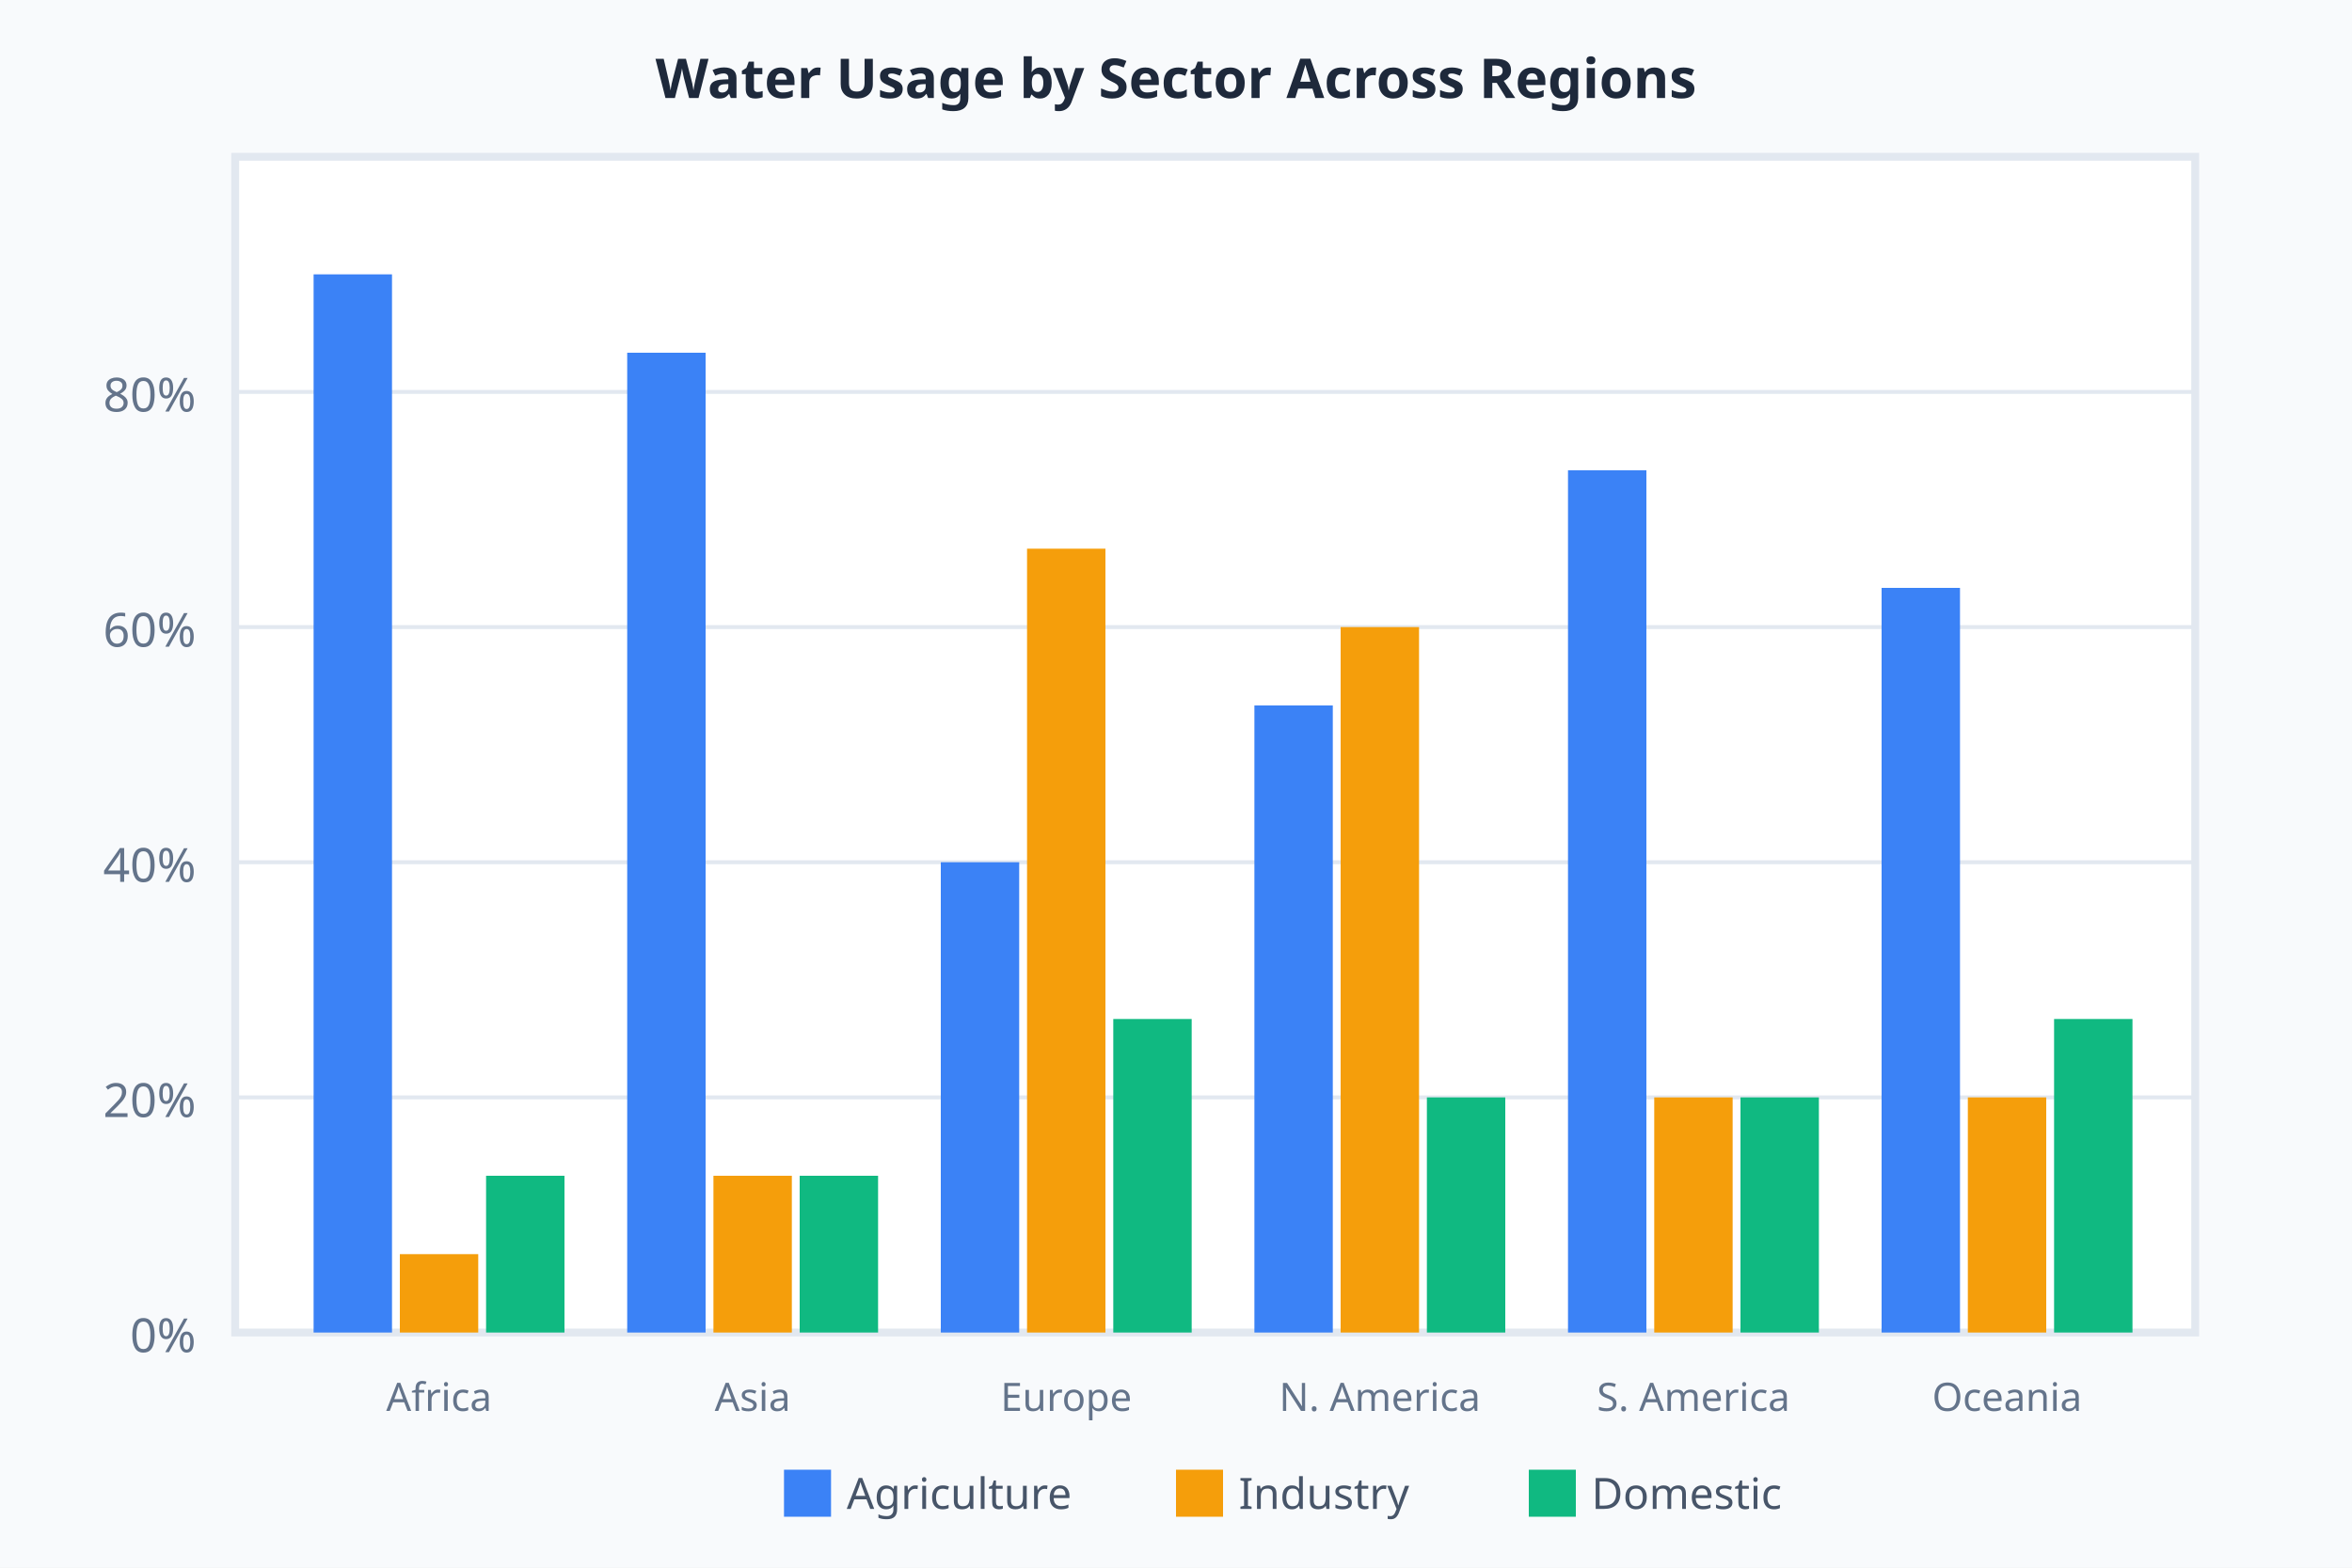
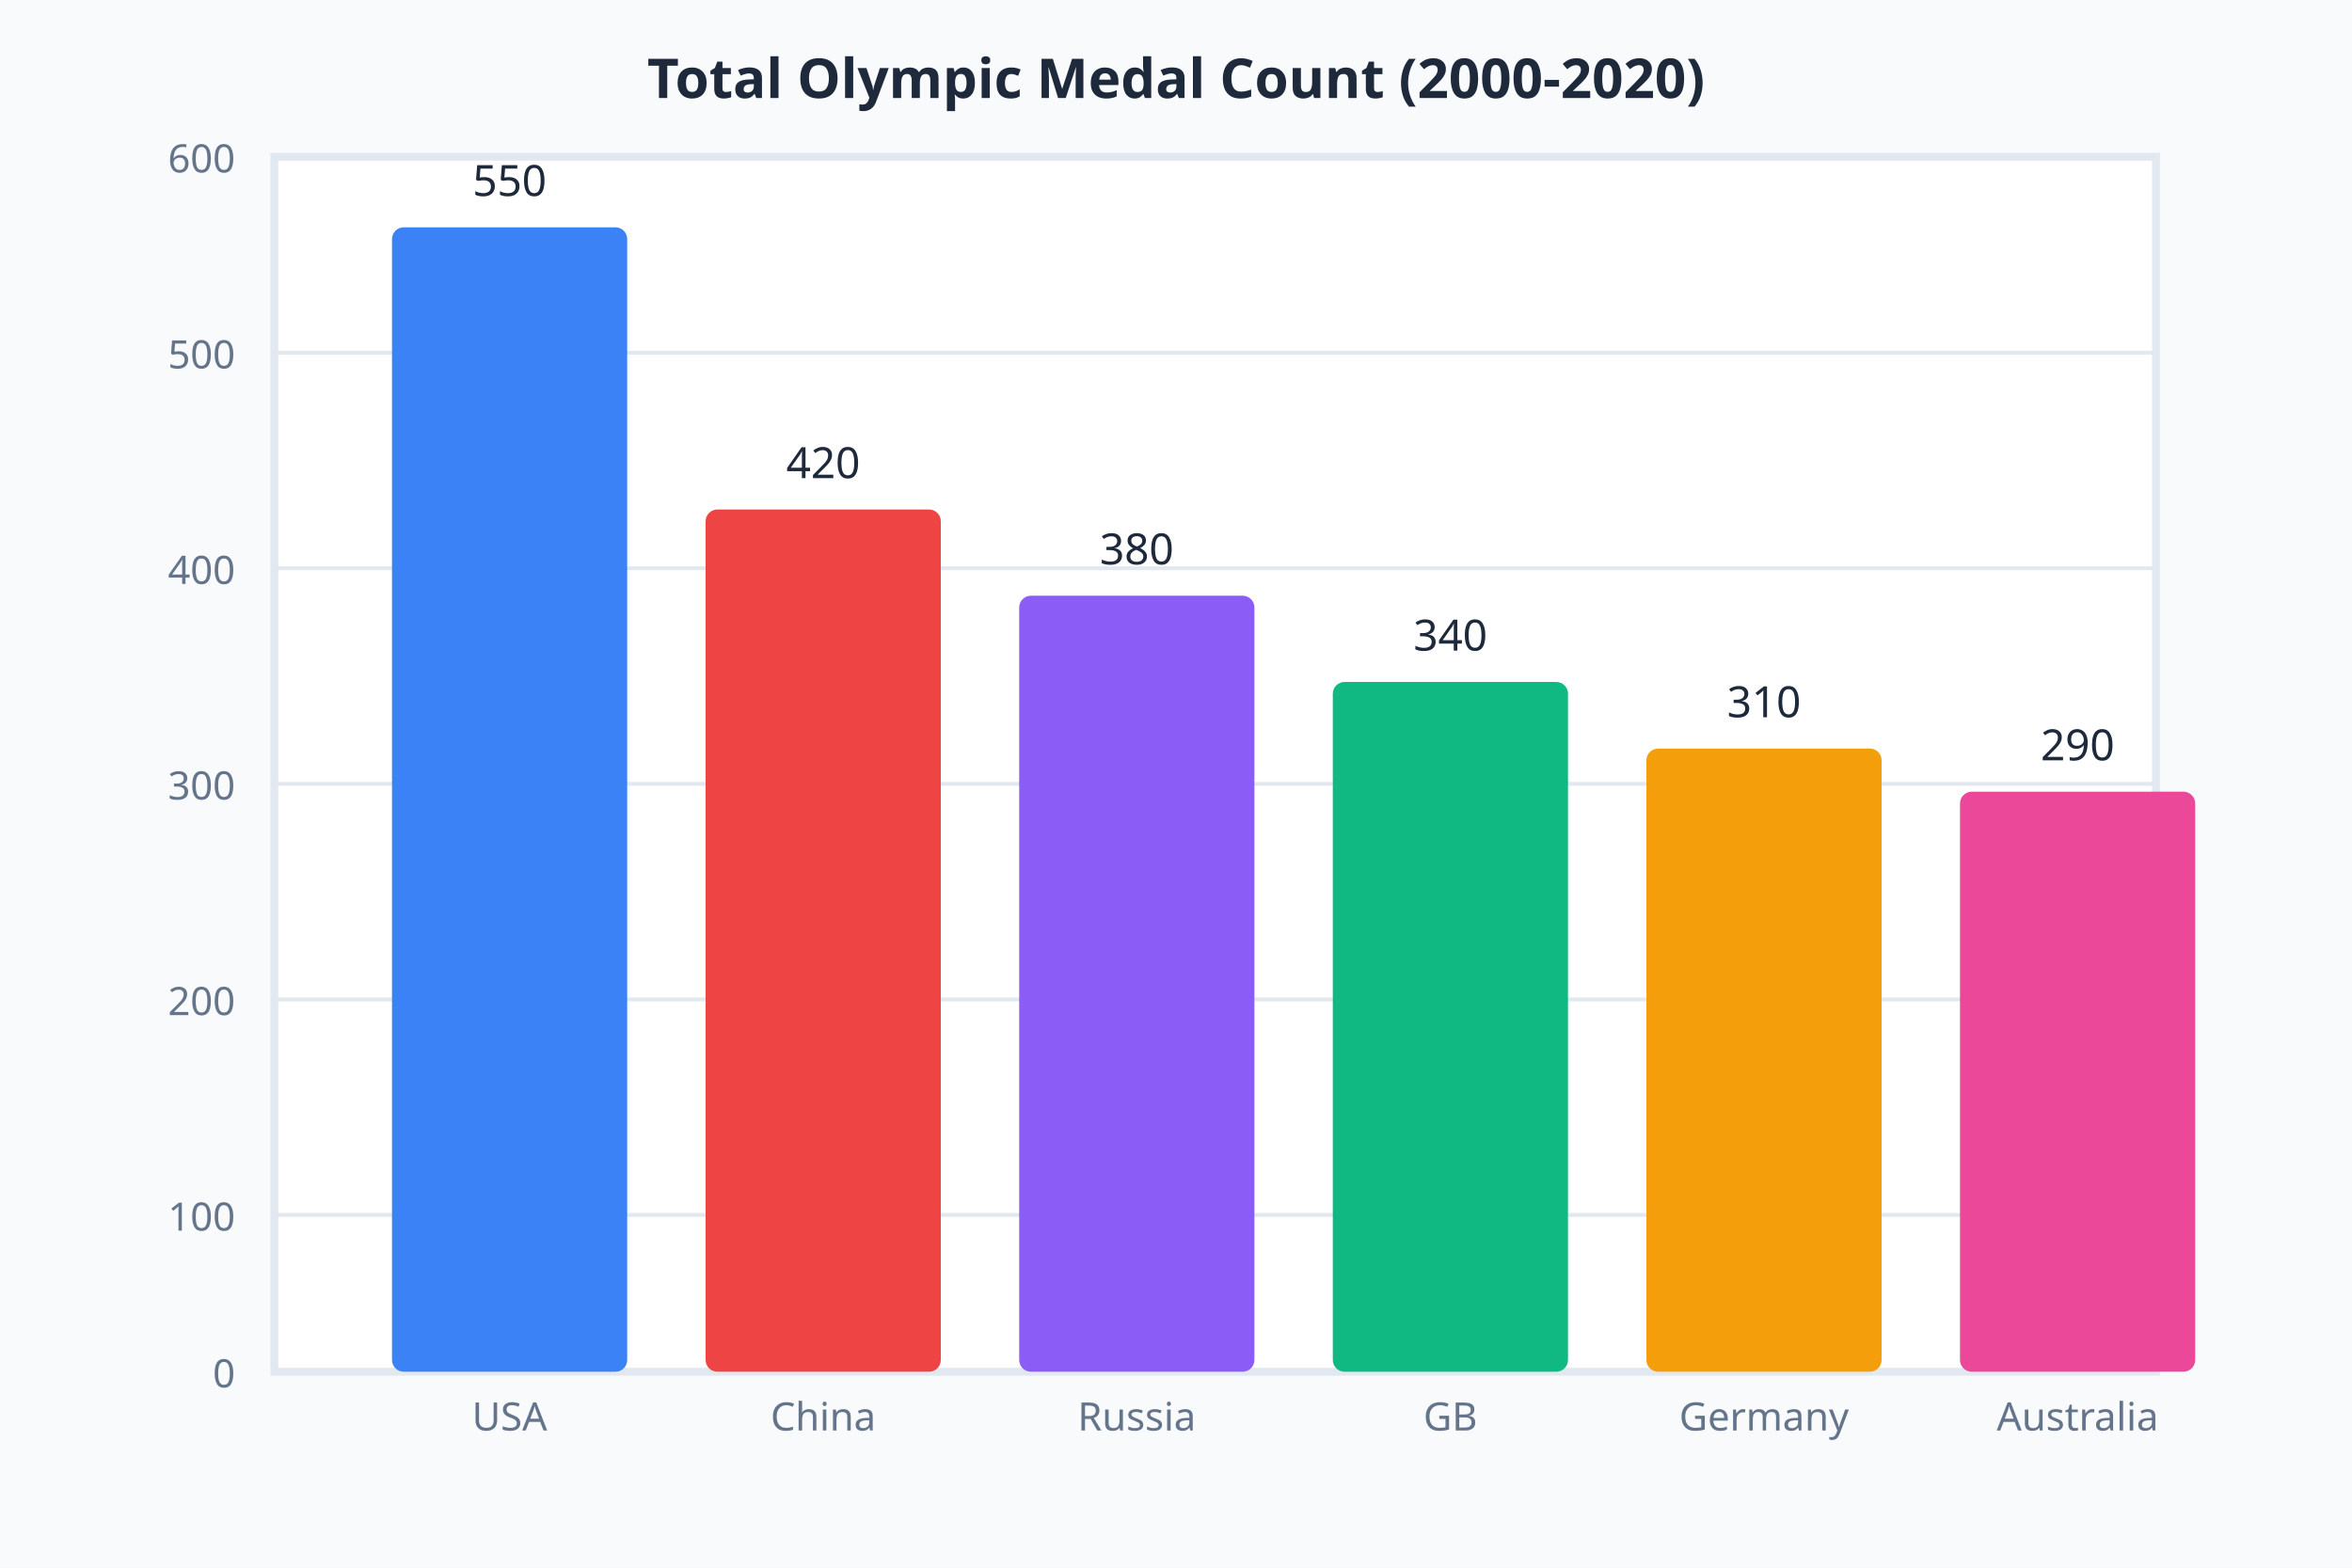
<svg xmlns="http://www.w3.org/2000/svg" width="600" height="400" viewBox="0 0 600 400">
  <rect width="600" height="400" fill="#f8fafc" />
-   <rect x="60" y="40" width="500" height="300" fill="white" stroke="#e2e8f0" stroke-width="2" />
+   <rect x="70" y="40" width="480" height="310" fill="white" stroke="#e2e8f0" stroke-width="2" />
+   <text x="300" y="25" text-anchor="middle" fill="#1e293b" font-size="14" font-weight="600" font-family="system-ui">
+     Total Olympic Medal Count (2000-2020)
+   </text>
  <g stroke="#e2e8f0" stroke-width="1">
-     <line x1="60" y1="100" x2="560" y2="100" />
-     <line x1="60" y1="160" x2="560" y2="160" />
-     <line x1="60" y1="220" x2="560" y2="220" />
-     <line x1="60" y1="280" x2="560" y2="280" />
+     <line x1="70" y1="90" x2="550" y2="90" />
+     <line x1="70" y1="145" x2="550" y2="145" />
+     <line x1="70" y1="200" x2="550" y2="200" />
+     <line x1="70" y1="255" x2="550" y2="255" />
+     <line x1="70" y1="310" x2="550" y2="310" />
  </g>
-   <g fill="#64748b" font-size="12" font-family="system-ui">
-     <text x="50" y="105" text-anchor="end">80%</text>
-     <text x="50" y="165" text-anchor="end">60%</text>
-     <text x="50" y="225" text-anchor="end">40%</text>
-     <text x="50" y="285" text-anchor="end">20%</text>
-     <text x="50" y="345" text-anchor="end">0%</text>
+   <g fill="#64748b" font-size="10" font-family="system-ui">
+     <text x="60" y="44" text-anchor="end">600</text>
+     <text x="60" y="94" text-anchor="end">500</text>
+     <text x="60" y="149" text-anchor="end">400</text>
+     <text x="60" y="204" text-anchor="end">300</text>
+     <text x="60" y="259" text-anchor="end">200</text>
+     <text x="60" y="314" text-anchor="end">100</text>
+     <text x="60" y="354" text-anchor="end">0</text>
  </g>
-   <rect x="80" y="70" width="20" height="270" fill="#3b82f6" />
-   <rect x="102" y="320" width="20" height="20" fill="#f59e0b" />
-   <rect x="124" y="300" width="20" height="40" fill="#10b981" />
-   <rect x="160" y="90" width="20" height="250" fill="#3b82f6" />
-   <rect x="182" y="300" width="20" height="40" fill="#f59e0b" />
-   <rect x="204" y="300" width="20" height="40" fill="#10b981" />
-   <rect x="240" y="220" width="20" height="120" fill="#3b82f6" />
-   <rect x="262" y="140" width="20" height="200" fill="#f59e0b" />
-   <rect x="284" y="260" width="20" height="80" fill="#10b981" />
-   <rect x="320" y="180" width="20" height="160" fill="#3b82f6" />
-   <rect x="342" y="160" width="20" height="180" fill="#f59e0b" />
-   <rect x="364" y="280" width="20" height="60" fill="#10b981" />
-   <rect x="400" y="120" width="20" height="220" fill="#3b82f6" />
-   <rect x="422" y="280" width="20" height="60" fill="#f59e0b" />
-   <rect x="444" y="280" width="20" height="60" fill="#10b981" />
-   <rect x="480" y="150" width="20" height="190" fill="#3b82f6" />
-   <rect x="502" y="280" width="20" height="60" fill="#f59e0b" />
-   <rect x="524" y="260" width="20" height="80" fill="#10b981" />
+   <rect x="100" y="58" width="60" height="292" fill="#3b82f6" rx="3" />
+   <text x="130" y="50" text-anchor="middle" fill="#1e293b" font-size="11" font-weight="500" font-family="system-ui">550</text>
+   <rect x="180" y="130" width="60" height="220" fill="#ef4444" rx="3" />
+   <text x="210" y="122" text-anchor="middle" fill="#1e293b" font-size="11" font-weight="500" font-family="system-ui">420</text>
+   <rect x="260" y="152" width="60" height="198" fill="#8b5cf6" rx="3" />
+   <text x="290" y="144" text-anchor="middle" fill="#1e293b" font-size="11" font-weight="500" font-family="system-ui">380</text>
+   <rect x="340" y="174" width="60" height="176" fill="#10b981" rx="3" />
+   <text x="370" y="166" text-anchor="middle" fill="#1e293b" font-size="11" font-weight="500" font-family="system-ui">340</text>
+   <rect x="420" y="191" width="60" height="159" fill="#f59e0b" rx="3" />
+   <text x="450" y="183" text-anchor="middle" fill="#1e293b" font-size="11" font-weight="500" font-family="system-ui">310</text>
+   <rect x="500" y="202" width="60" height="148" fill="#ec4899" rx="3" />
+   <text x="530" y="194" text-anchor="middle" fill="#1e293b" font-size="11" font-weight="500" font-family="system-ui">290</text>
  <g fill="#64748b" font-size="10" font-family="system-ui" text-anchor="middle">
-     <text x="112" y="360">Africa</text>
-     <text x="192" y="360">Asia</text>
-     <text x="272" y="360">Europe</text>
-     <text x="352" y="360">N. America</text>
-     <text x="432" y="360">S. America</text>
-     <text x="512" y="360">Oceania</text>
+     <text x="130" y="365">USA</text>
+     <text x="210" y="365">China</text>
+     <text x="290" y="365">Russia</text>
+     <text x="370" y="365">GB</text>
+     <text x="450" y="365">Germany</text>
+     <text x="530" y="365">Australia</text>
  </g>
-   <g font-size="11" font-family="system-ui">
-     <rect x="200" y="375" width="12" height="12" fill="#3b82f6" />
-     <text x="216" y="385" fill="#475569">Agriculture</text>
-     <rect x="300" y="375" width="12" height="12" fill="#f59e0b" />
-     <text x="316" y="385" fill="#475569">Industry</text>
-     <rect x="390" y="375" width="12" height="12" fill="#10b981" />
-     <text x="406" y="385" fill="#475569">Domestic</text>
-   </g>
-   <text x="300" y="25" text-anchor="middle" fill="#1e293b" font-size="14" font-weight="600" font-family="system-ui">
-     Water Usage by Sector Across Regions
-   </text>
</svg>
